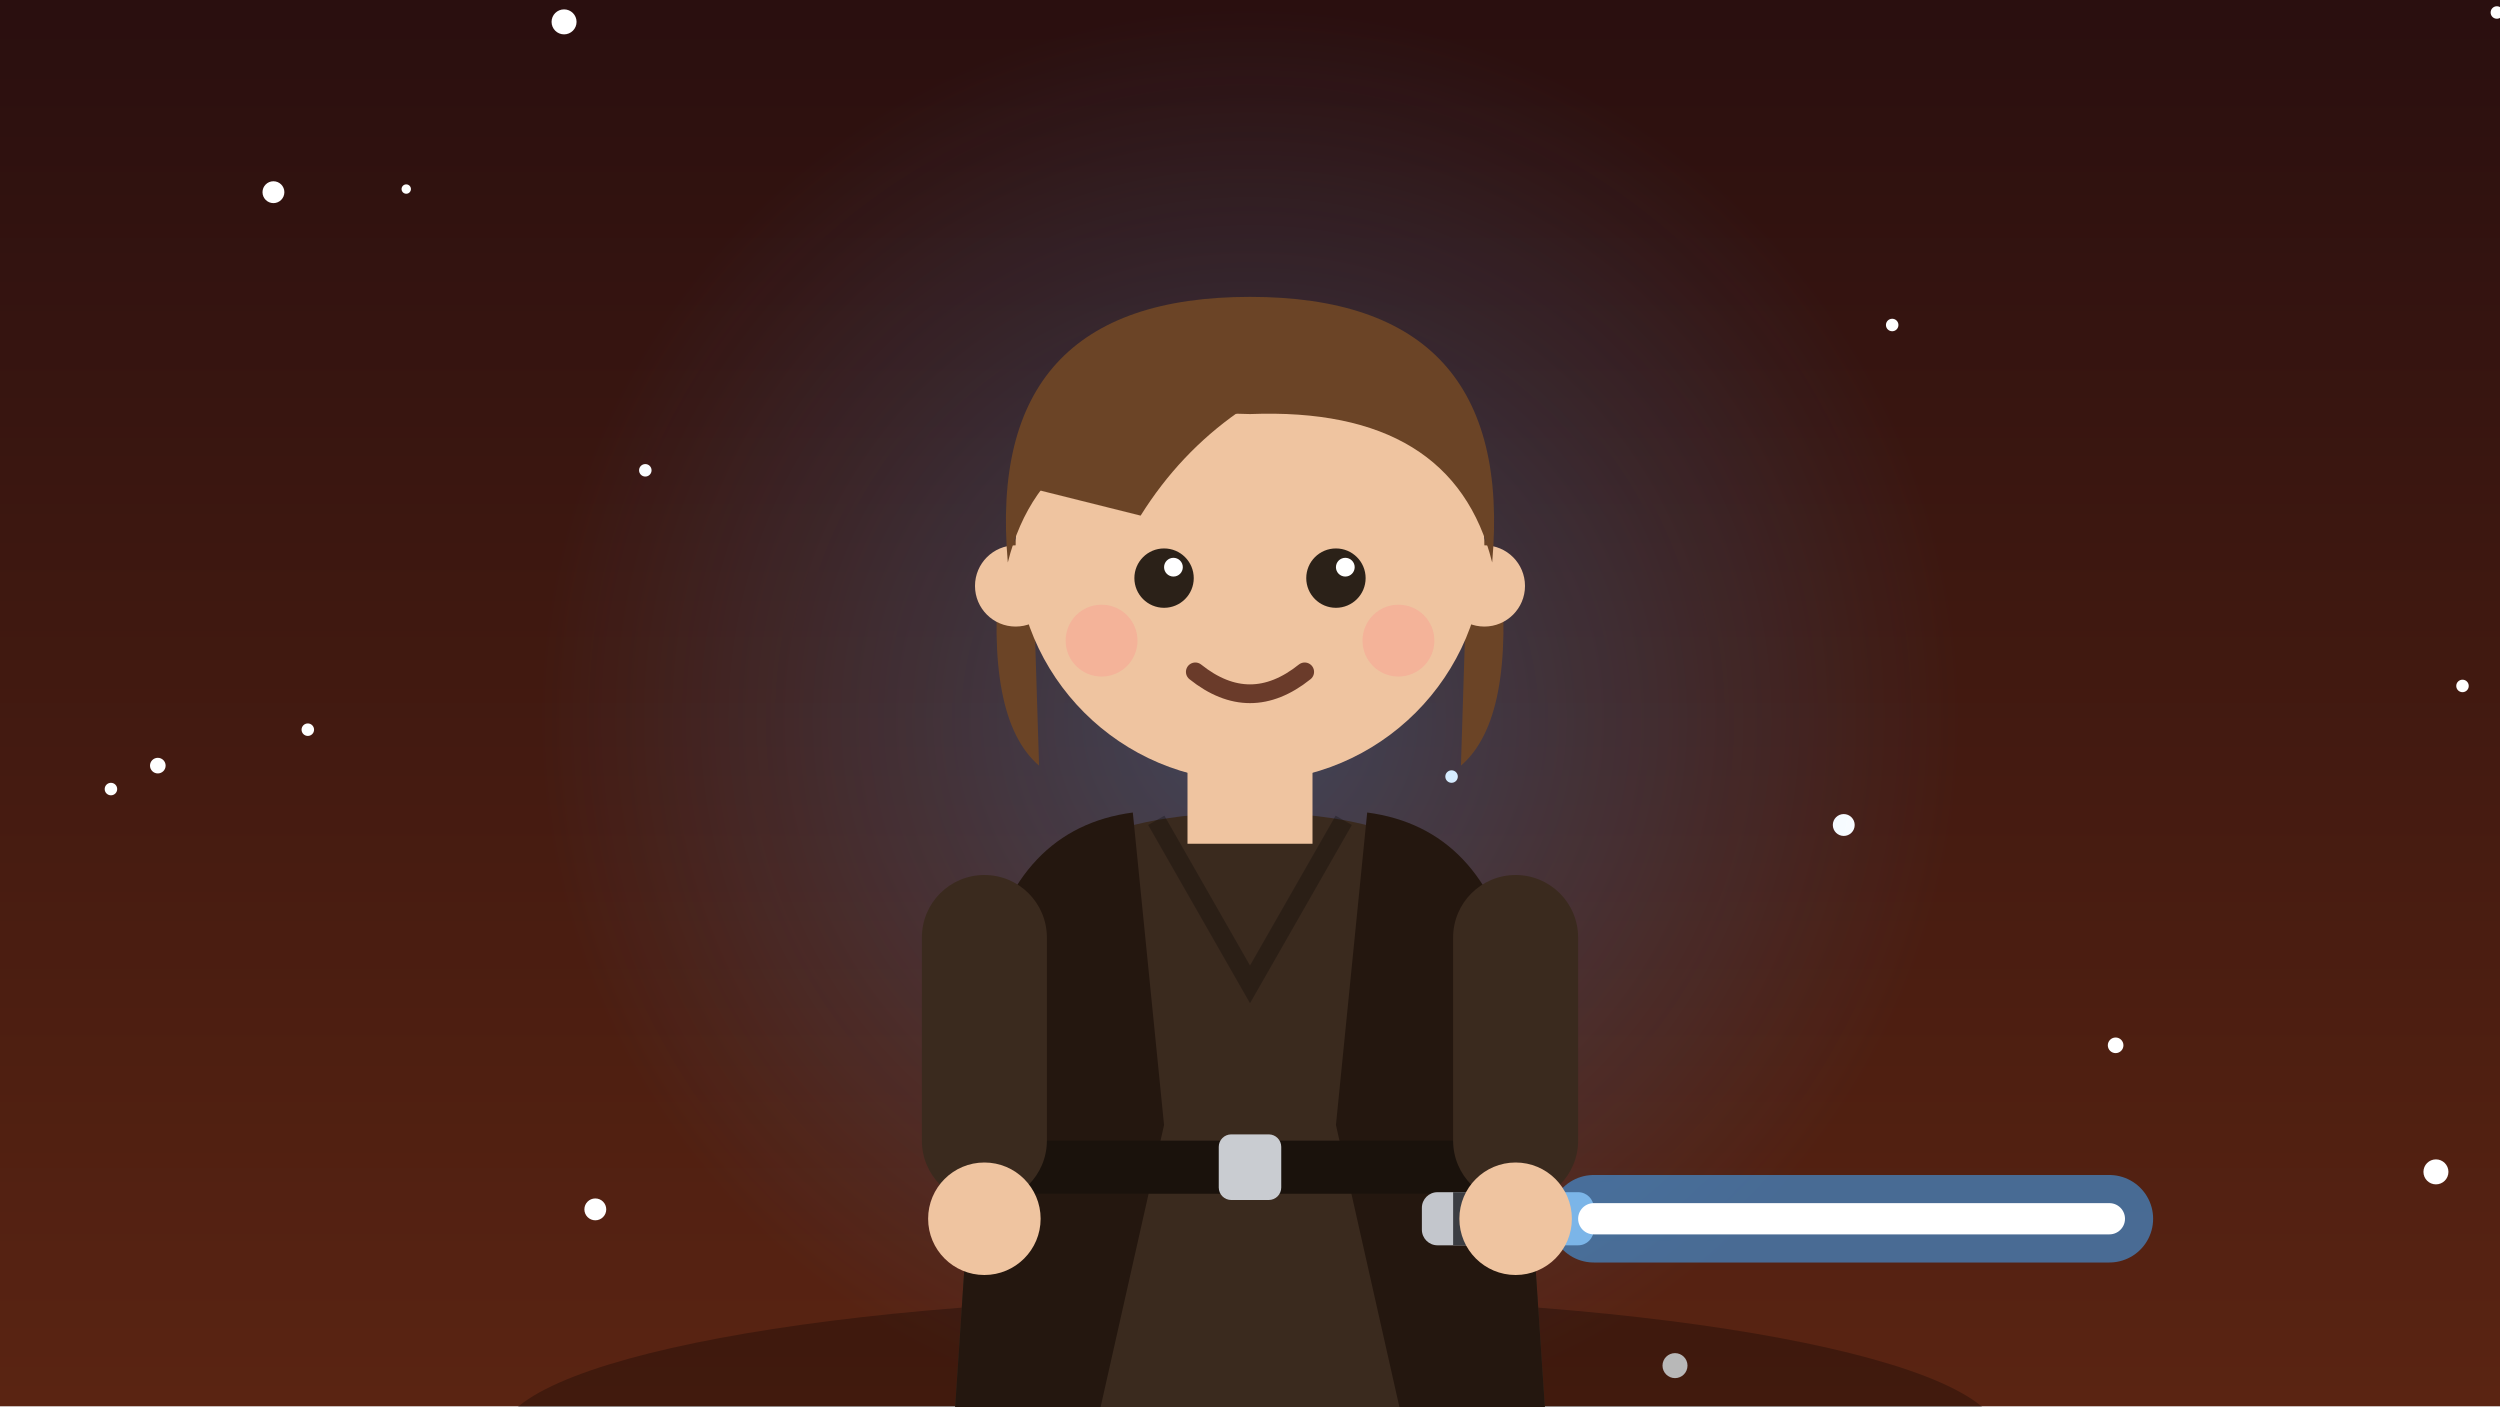
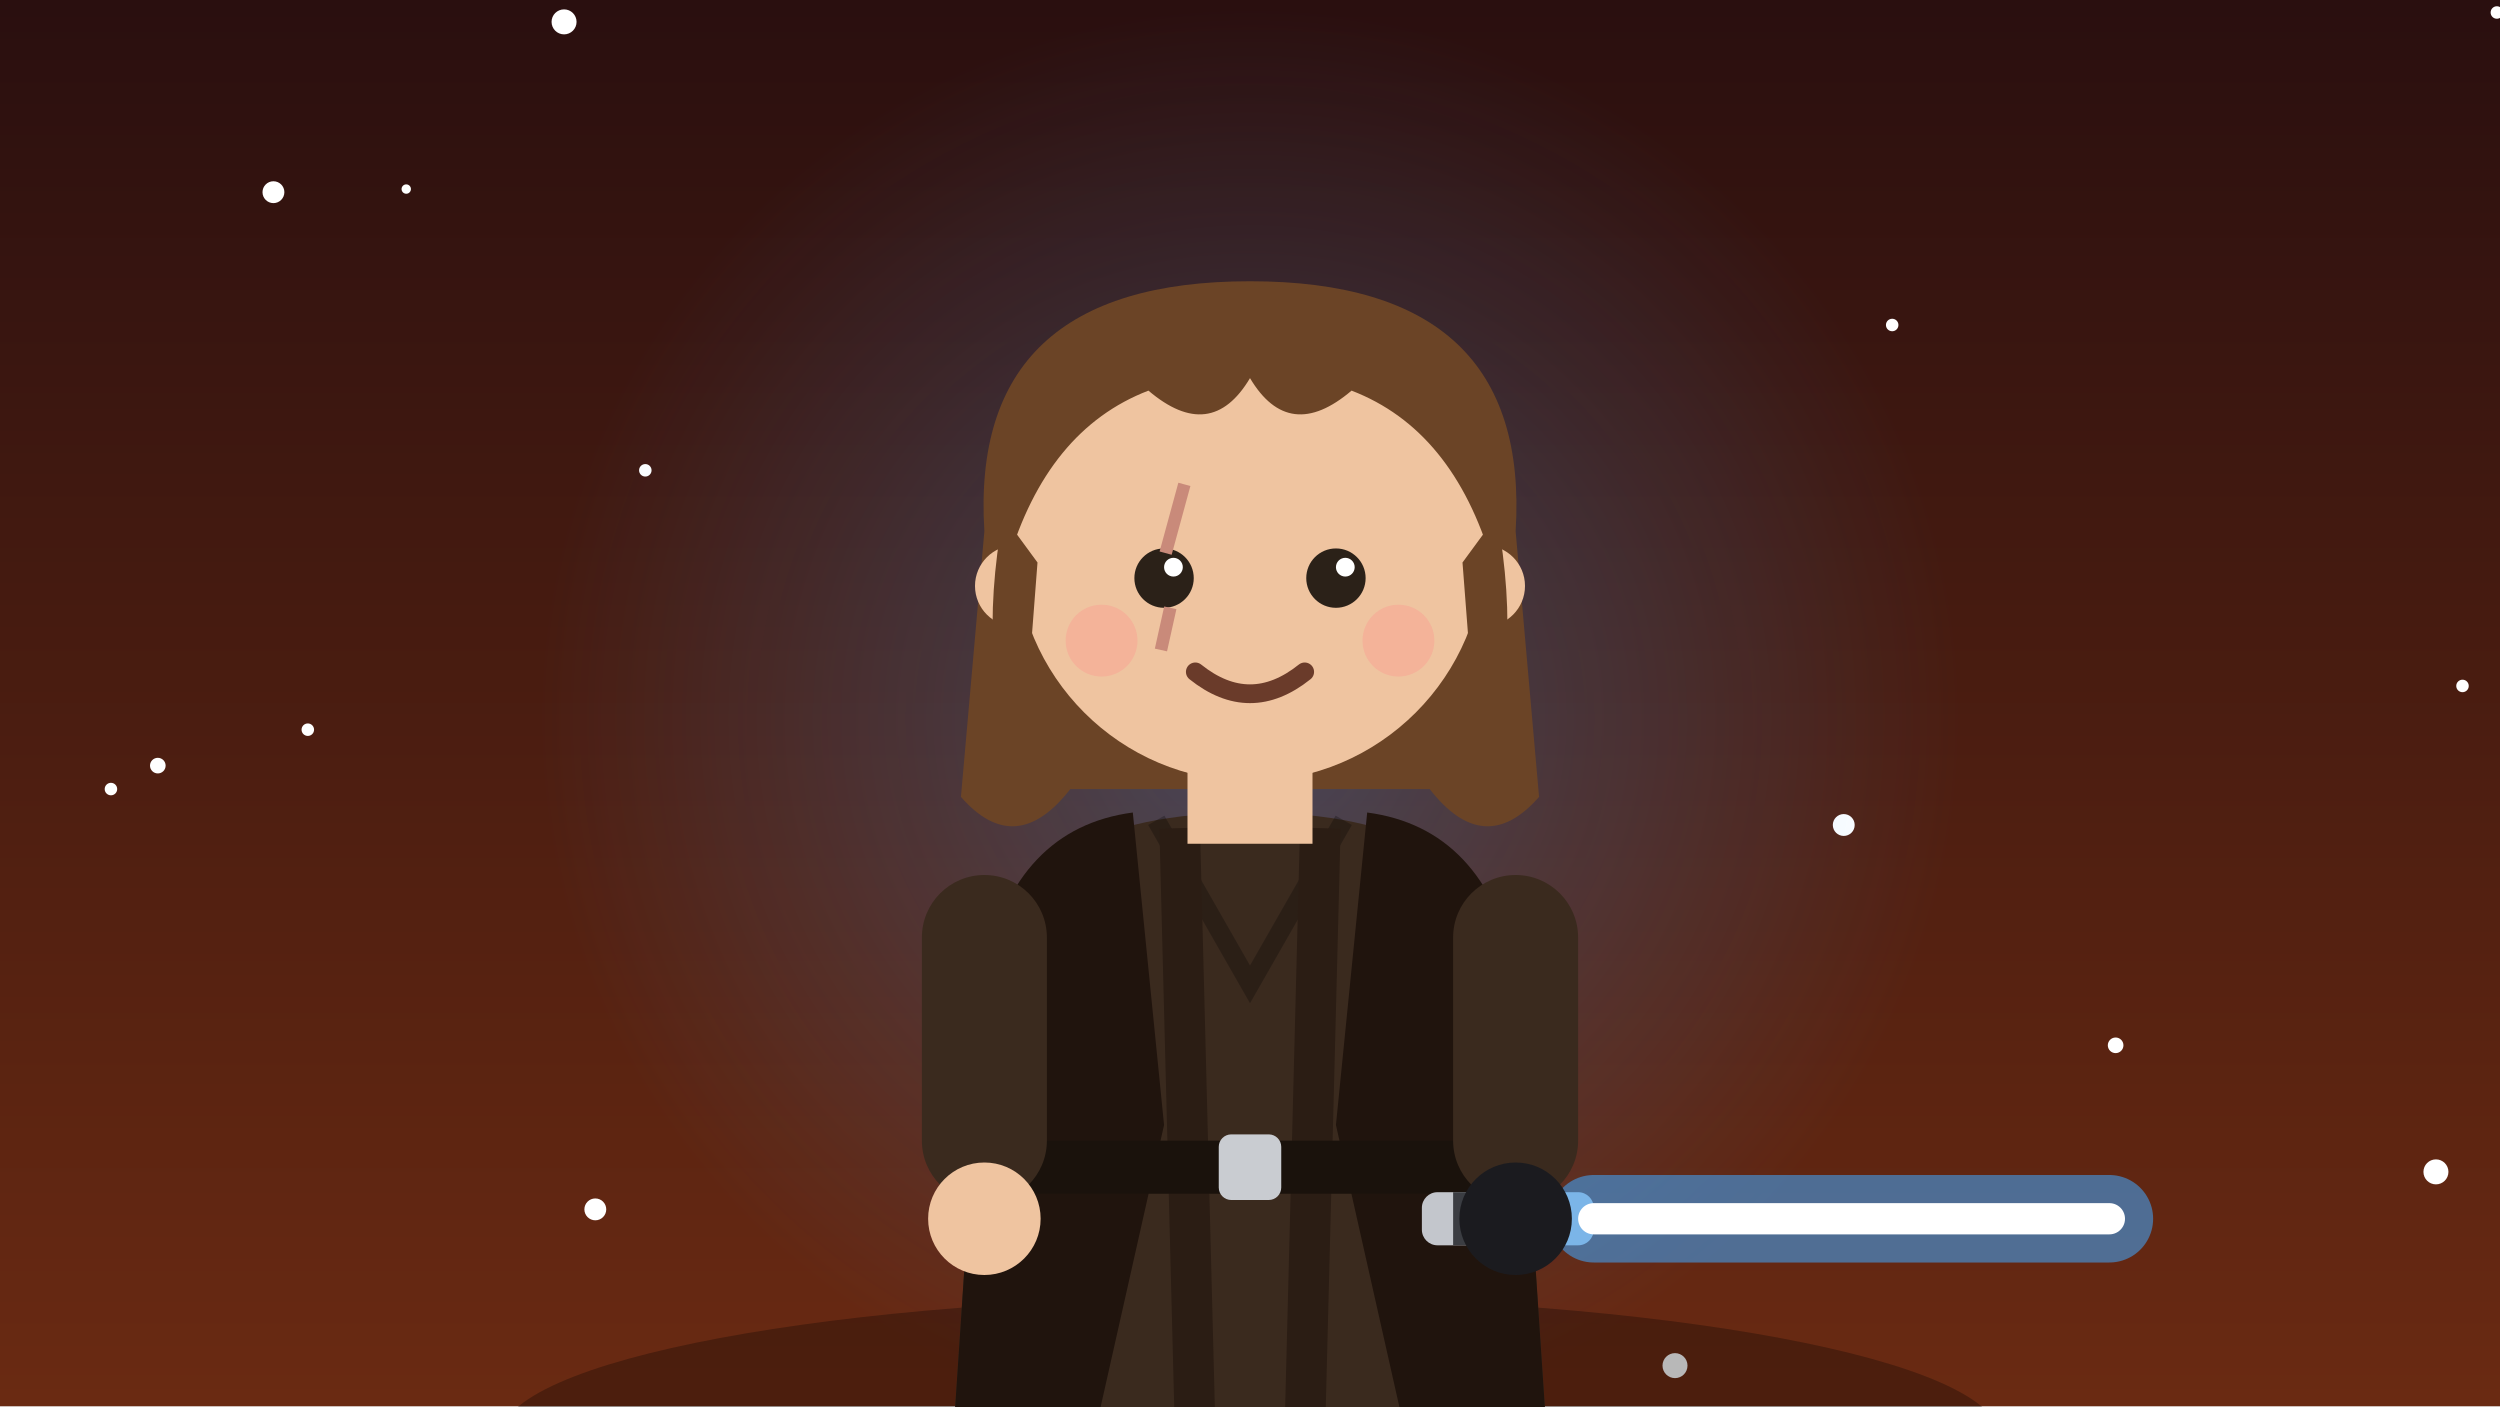
<svg xmlns="http://www.w3.org/2000/svg" viewBox="0 0 160 90" role="img" aria-label="Anakin Skywalker">
  <style>.tw{animation:tw 3.6s ease-in-out infinite}@keyframes tw{50%{opacity:.2}}
.bob{animation:bob 3.4s ease-in-out infinite}@keyframes bob{50%{transform:translateY(-1.3px)}}
.blink{transform-box:fill-box;transform-origin:center;animation:blink 5s infinite}@keyframes blink{0%,93%,100%{transform:scaleY(1)}96%{transform:scaleY(.1)}}
.glow{animation:glow 1.3s ease-in-out infinite}@keyframes glow{50%{opacity:.72}}
.pulse{animation:pulse 4s ease-in-out infinite}@keyframes pulse{50%{opacity:.55}}
@media (prefers-reduced-motion:reduce){*{animation:none!important}}.ra{transform-origin:97px 57px;animation:g 4.6s ease-in-out infinite;animation-delay:-1.3s}@keyframes g{0%,40%,100%{transform:rotate(-32deg)}55%{transform:rotate(-118deg)}68%{transform:rotate(-14deg)}80%{transform:rotate(-32deg)}}.la{transform-origin:63px 58px;animation:la 3.6s ease-in-out infinite}@keyframes la{50%{transform:rotate(5deg)}}.glint{opacity:.15;animation:glint 4s ease-in-out infinite}@keyframes glint{50%{opacity:.75}}.cape{transform-origin:80px 54px;animation:cape 4s ease-in-out infinite}@keyframes cape{50%{transform:skewX(-3deg)}}.led{animation:led 1.4s steps(1) infinite}@keyframes led{50%{opacity:.2}}</style>
  <defs>
    <linearGradient id="bg" x1="0" y1="0" x2="0" y2="1">
      <stop offset="0" stop-color="#2a0f0f" />
-       <stop offset="1" stop-color="#5a2412" />
+       <stop offset="1" stop-color="#6a2a12" />
    </linearGradient>
    <radialGradient id="halo" cx=".5" cy=".5" r=".5">
      <stop offset="0" stop-color="#3fa8ff" stop-opacity=".3" />
      <stop offset="1" stop-color="#3fa8ff" stop-opacity="0" />
    </radialGradient>
  </defs>
  <rect width="160" height="90" fill="url(#bg)" />
  <circle class="tw" cx="118" cy="52.8" r="0.7" fill="#fff" style="animation-delay:-3.7s" />
  <circle class="tw" cx="41.3" cy="30.1" r="0.4" fill="#fff" style="animation-delay:-2.7s" />
  <circle class="tw" cx="121.1" cy="20.8" r="0.4" fill="#fff" style="animation-delay:-1.5s" />
  <circle class="tw" cx="17.5" cy="12.3" r="0.7" fill="#fff" style="animation-delay:-3s" />
  <circle class="tw" cx="38.1" cy="77.4" r="0.7" fill="#fff" style="animation-delay:-3.5s" />
  <circle class="tw" cx="107.2" cy="87.4" r="0.8" fill="#fff" style="animation-delay:-2.6s" />
  <circle class="tw" cx="26" cy="12.1" r="0.3" fill="#fff" style="animation-delay:-1.3s" />
  <circle class="tw" cx="92.9" cy="49.7" r="0.4" fill="#fff" style="animation-delay:-2.4s" />
  <circle class="tw" cx="10.1" cy="49" r="0.5" fill="#fff" style="animation-delay:-1.6s" />
  <circle class="tw" cx="7.1" cy="50.5" r="0.4" fill="#fff" style="animation-delay:-3.6s" />
  <circle class="tw" cx="135.4" cy="66.9" r="0.5" fill="#fff" style="animation-delay:-1.2s" />
  <circle class="tw" cx="159.8" cy="0.8" r="0.4" fill="#fff" style="animation-delay:-2.5s" />
  <circle class="tw" cx="155.9" cy="75" r="0.8" fill="#fff" style="animation-delay:-2.5s" />
  <circle class="tw" cx="157.6" cy="43.9" r="0.4" fill="#fff" style="animation-delay:-0.2s" />
  <circle class="tw" cx="36.1" cy="1.4" r="0.8" fill="#fff" style="animation-delay:-1.6s" />
  <circle class="tw" cx="19.7" cy="46.7" r="0.4" fill="#fff" style="animation-delay:-1.4s" />
  <circle class="pulse" cx="80" cy="46" r="46" fill="url(#halo)" />
  <ellipse cx="80" cy="92" rx="48" ry="9" fill="#000" opacity=".28" />
  <g class="bob">
-     <path d="M64 36 Q63 46 66.5 49 L66 33Z" fill="#6b4426" />
-     <path d="M96 36 Q97 46 93.5 49 L94 33Z" fill="#6b4426" />
+     <path d="M63 34 Q62 18 80 18 Q98 18 97 34 L98.5 51 Q95 55 91.5 50.5 L68.5 50.5 Q65 55 61.5 51Z" fill="#6b4426" />
    <path d="M61 92 L63 62 Q65 52 80 52 Q95 52 97 62 L99 92Z" fill="#3a2a1e" />
-     <path d="M61 92 L63 62 Q65 53 72.5 52 L74.5 72 L70 92Z" fill="#24170f" />
-     <path d="M99 92 L97 62 Q95 53 87.5 52 L85.5 72 L90 92Z" fill="#24170f" />
+     <path d="M61 92 L63 62 Q65 53 72.5 52 L74.5 72 L70 92Z" fill="#20140d" />
+     <path d="M99 92 L97 62 Q95 53 87.5 52 L85.5 72 L90 92Z" fill="#20140d" />
    <path d="M74 52.5 L80 63 L86 52.5" stroke="rgba(0,0,0,.25)" stroke-width="1.2" fill="none" />
+     <path d="M75.5 53 L76.5 92 M84.5 53 L83.5 92" stroke="#2b1d14" stroke-width="2.6" />
    <rect x="62.5" y="73" width="35" height="3.4" fill="#1a120c" />
    <rect x="78" y="72.6" width="4" height="4.2" rx=".8" fill="#c9ccd1" />
    <g class="la">
      <rect x="59" y="56" width="8" height="21" rx="4" fill="#3a2a1e" />
      <circle cx="63" cy="78" r="3.6" fill="#efc4a0" />
    </g>
    <rect x="76" y="46" width="8" height="8" fill="#efc4a0" />
    <circle cx="65" cy="37.5" r="2.6" fill="#efc4a0" />
    <circle cx="95" cy="37.5" r="2.6" fill="#efc4a0" />
    <circle cx="80" cy="35" r="15" fill="#efc4a0" />
    <g class="blink">
      <circle cx="74.5" cy="37" r="1.9" fill="#2b2118" />
      <circle cx="85.5" cy="37" r="1.9" fill="#2b2118" />
      <circle cx="75.1" cy="36.3" r="0.6" fill="#fff" />
      <circle cx="86.1" cy="36.3" r="0.6" fill="#fff" />
    </g>
    <path d="M76.5 43 Q80 45.8 83.5 43" stroke="#6a3b2a" stroke-width="1.2" fill="none" stroke-linecap="round" />
    <circle cx="70.5" cy="41" r="2.3" fill="#ff8a8a" opacity=".3" />
    <circle cx="89.5" cy="41" r="2.3" fill="#ff8a8a" opacity=".3" />
-     <path d="M64.5 36 Q63 19 80 19 Q97 19 95.5 36 Q93 26 80 26.5 Q67 26 64.5 36Z" fill="#6b4426" />
-     <path d="M65 31 Q71 21 88 22.5 Q78 25 73 33Z" fill="#6b4426" />
+     <path d="M75.8 31 L74.6 35.4 M74.9 38.9 L74.3 41.6" stroke="#c98a7a" stroke-width=".8" />
+     <path d="M64.5 36 Q63 19 80 19 Q97 19 95.5 36 Q93 27.5 86.5 25 Q82.5 28.4 80 24.2 Q77.5 28.4 73.5 25 Q67 27.5 64.5 36Z" fill="#6b4426" />
+     <path d="M64.2 33 Q62.4 43 65.4 49 L66.4 36Z M95.8 33 Q97.6 43 94.6 49 L93.6 36Z" fill="#6b4426" />
    <g class="ra">
      <rect x="93" y="56" width="8" height="21" rx="4" fill="#3a2a1e" />
      <rect x="91" y="76.3" width="11" height="3.4" rx="1" fill="#c3c6cc" />
      <rect x="93" y="76.3" width="2" height="3.4" fill="#3b3d42" />
      <g class="glow">
        <line x1="102" y1="78" x2="135" y2="78" stroke="#3fa8ff" stroke-width="5.6" stroke-linecap="round" opacity=".55" />
        <line x1="102" y1="78" x2="135" y2="78" stroke="#fff" stroke-width="2" stroke-linecap="round" />
      </g>
-       <circle cx="97" cy="78" r="3.6" fill="#efc4a0" />
+       <circle cx="97" cy="78" r="3.6" fill="#1b1b1f" />
    </g>
  </g>
</svg>
